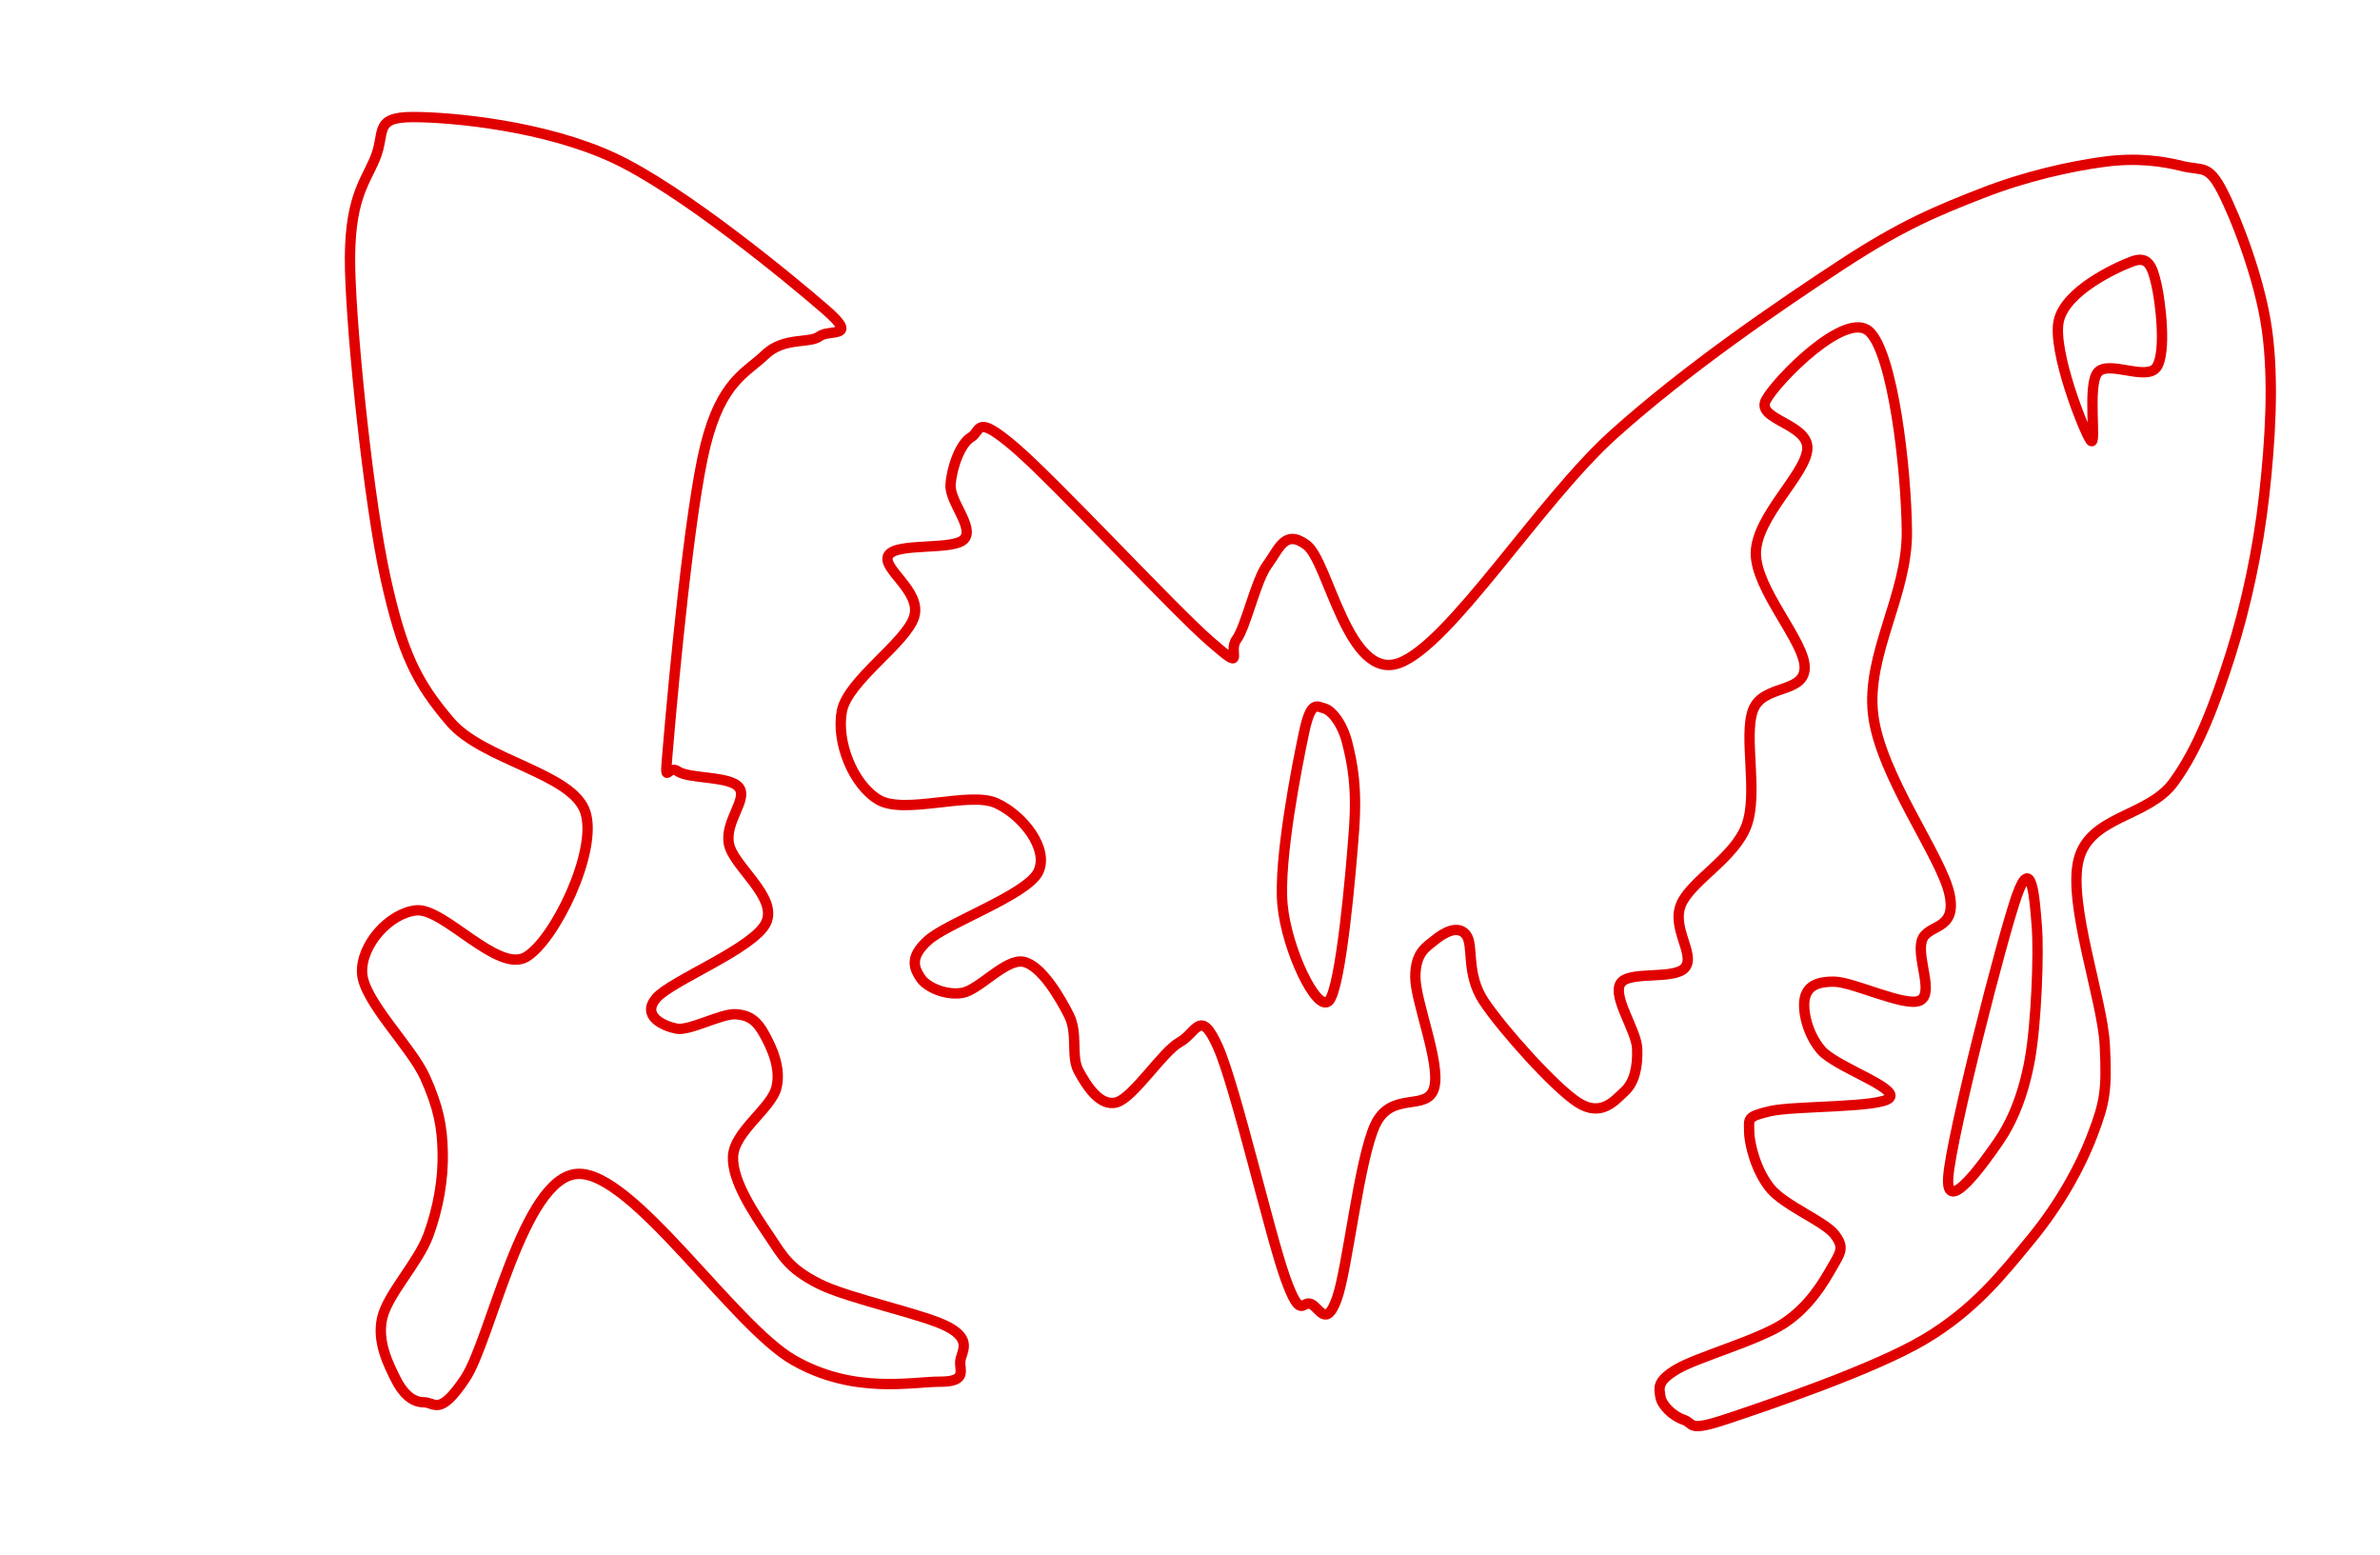
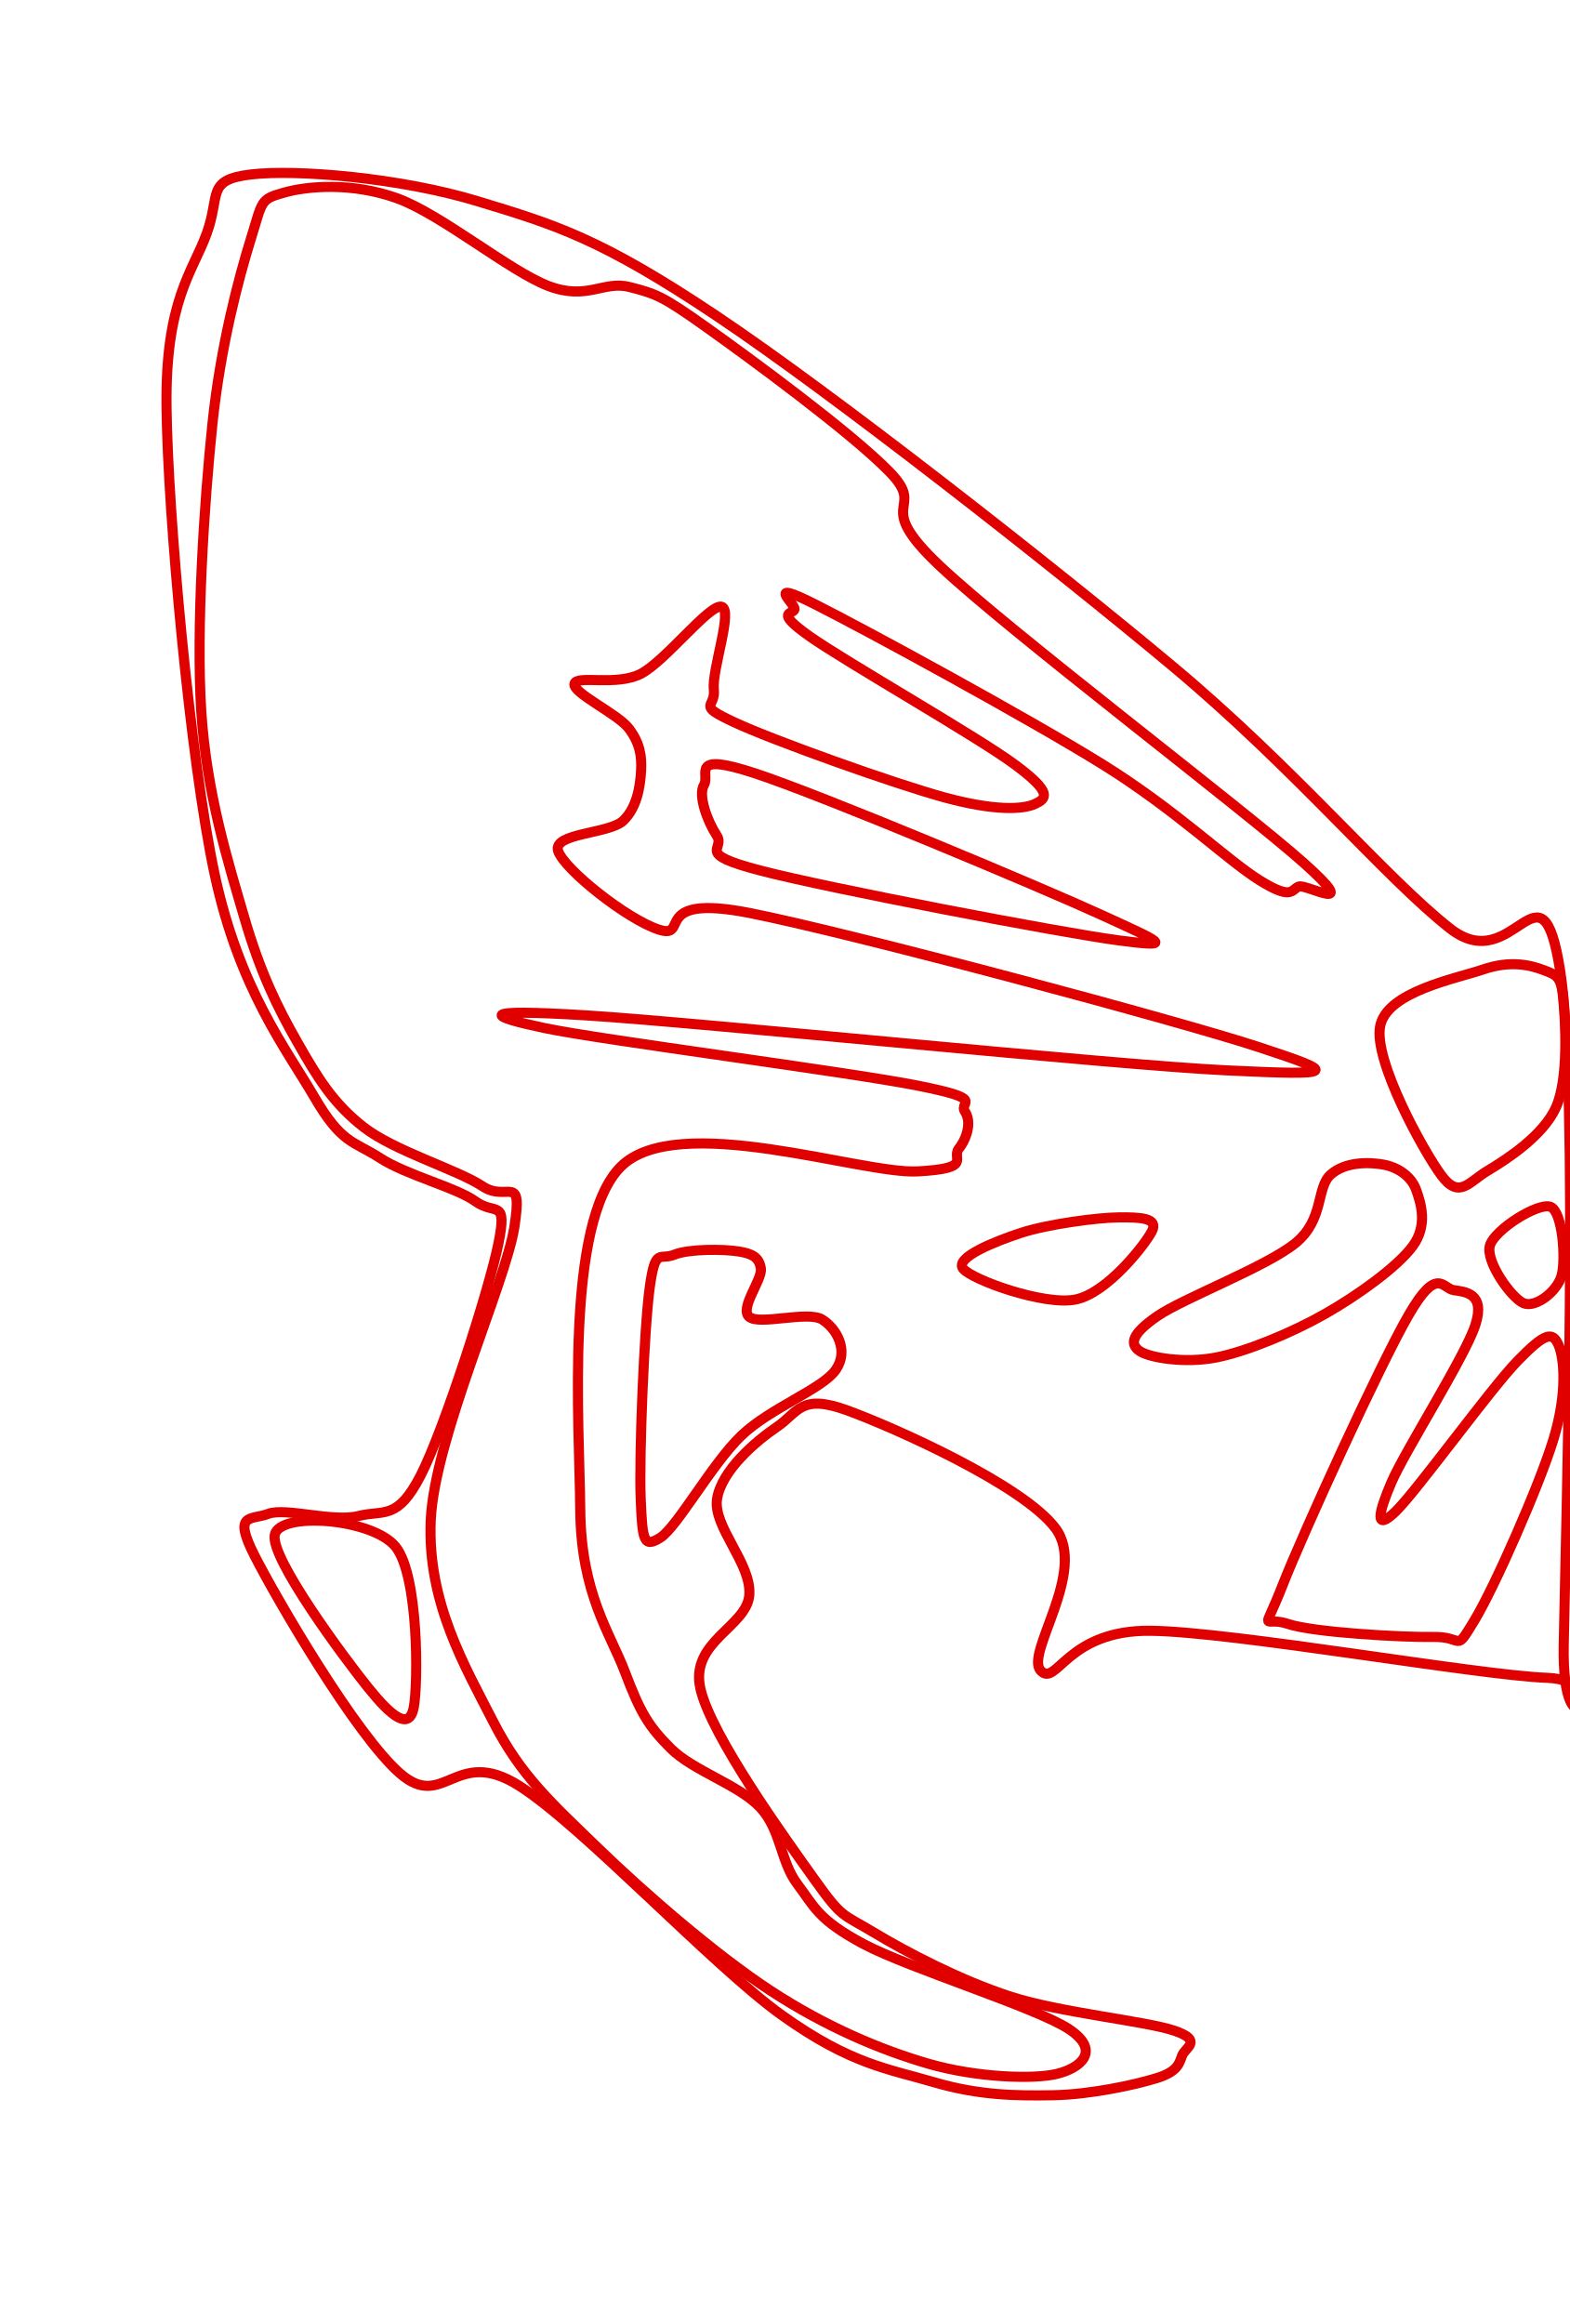
- <svg xmlns="http://www.w3.org/2000/svg" width="663" height="433" viewBox="0 0 663 433" version="1.1" id="svg1">
+ <svg xmlns="http://www.w3.org/2000/svg" width="289" height="428" viewBox="0 0 289 428" version="1.1" id="svg1">
  <g id="layer1">
-     <path style="fill:none;stroke:#e10000;stroke-width:2.88;stroke-dasharray:none;stroke-opacity:1" d="M 619.07,53.27 C 615.14,45.64 613.51,47.63 608.00,46.27 602.49,44.90 595.33,43.80 586.00,45.07 576.67,46.33 564.17,49.09 552.00,53.87 539.83,58.64 530.10,62.53 513.00,73.73 495.90,84.93 469.94,102.58 449.40,121.07 428.86,139.56 403.97,179.54 389.73,184.67 375.50,189.79 370.11,156.37 364.00,151.80 357.89,147.23 356.32,152.89 353.07,157.27 349.81,161.64 347.11,174.50 344.47,178.07 341.82,181.63 347.50,187.59 337.20,178.67 326.90,169.74 293.79,134.01 282.67,124.53 271.54,115.06 273.44,120.06 270.47,121.80 267.49,123.54 265.11,130.28 264.80,135.00 264.49,139.72 271.48,146.87 268.60,150.13 265.72,153.40 249.86,151.00 247.53,154.60 245.21,158.20 256.83,164.50 254.67,171.73 252.50,178.97 236.19,189.50 234.53,198.00 232.88,206.50 237.57,218.46 244.73,222.73 251.90,227.01 270.12,220.31 277.53,223.67 284.94,227.02 292.38,236.49 289.20,242.87 286.02,249.24 263.92,257.01 258.47,261.93 253.01,266.86 254.88,269.97 256.47,272.40 258.06,274.83 263.22,277.29 268.00,276.53 272.78,275.78 280.17,266.82 285.13,267.87 290.10,268.91 295.24,277.73 297.80,282.80 300.36,287.87 298.26,294.23 300.47,298.27 302.68,302.30 306.38,308.33 311.07,307.00 315.76,305.67 323.90,292.84 328.60,290.27 333.30,287.69 334.36,280.58 339.27,291.53 344.18,302.49 353.76,344.07 358.07,356.00 362.38,367.93 362.74,362.18 365.13,363.13 367.52,364.09 369.41,370.03 372.40,361.73 375.39,353.43 378.54,323.13 383.07,313.33 387.59,303.53 397.67,309.82 399.53,302.93 401.40,296.04 394.22,278.87 394.27,272.00 394.31,265.13 397.44,263.68 399.80,261.73 402.16,259.79 406.13,257.47 408.40,260.33 410.67,263.20 408.20,271.14 413.40,278.93 418.60,286.72 433.07,302.90 439.60,307.07 446.13,311.23 449.86,306.44 452.60,303.93 455.34,301.42 456.27,297.00 456.07,292.00 455.87,287.00 449.17,277.70 451.40,273.93 453.63,270.17 466.64,273.09 469.47,269.40 472.29,265.71 465.49,258.38 468.33,251.80 471.18,245.22 483.20,238.93 486.53,229.93 489.87,220.93 485.63,205.12 488.33,197.80 491.03,190.48 502.60,193.30 502.73,186.00 502.87,178.70 489.01,164.16 489.13,154.00 489.26,143.84 503.00,132.16 503.47,125.07 503.93,117.98 489.06,116.92 491.93,111.47 494.81,106.01 514.19,86.24 520.73,92.33 527.28,98.42 531.02,130.22 531.20,148.00 531.38,165.78 519.82,182.17 521.80,199.00 523.78,215.83 540.81,238.49 543.07,249.00 545.32,259.51 536.71,257.12 535.33,262.07 533.96,267.01 538.86,276.78 534.80,278.67 530.74,280.56 516.34,273.48 511.00,273.40 505.66,273.32 503.34,275.02 502.73,278.20 502.12,281.38 503.39,287.88 507.33,292.47 511.28,297.06 528.78,302.90 526.40,305.73 524.02,308.57 499.59,307.91 493.07,309.47 486.54,311.02 487.24,311.48 487.27,315.07 487.29,318.66 489.23,326.21 493.20,331.00 497.17,335.79 508.21,340.13 511.07,343.80 513.92,347.47 512.70,348.87 510.33,353.00 507.97,357.13 504.07,363.88 496.87,368.60 489.67,373.32 472.86,377.94 467.13,381.33 461.41,384.72 462.22,386.59 462.53,388.93 462.84,391.28 465.92,394.36 469.00,395.40 472.08,396.44 469.83,398.92 481.00,395.20 492.17,391.48 521.86,381.43 536.00,373.07 550.14,364.70 558.04,354.51 565.87,345.00 573.69,335.49 579.52,325.00 582.93,316.00 586.34,307.00 586.98,303.78 586.33,291.00 585.69,278.22 575.89,251.50 579.07,239.33 582.24,227.17 598.33,227.56 605.40,218.00 612.47,208.44 617.24,195.33 621.47,182.00 625.69,168.67 629.06,153.00 630.73,138.00 632.41,123.00 633.48,106.12 631.53,92.00 629.59,77.88 622.99,60.89 619.07,53.27 z" id="path1" />
-     <path style="fill:none;stroke:#e10000;stroke-width:2.88;stroke-dasharray:none;stroke-opacity:1" d="M 115.00,32.60 C 103.92,32.60 107.44,36.93 104.53,44.00 101.62,51.07 97.06,55.50 97.53,75.00 98.01,94.50 102.76,140.00 107.40,161.00 112.04,182.00 116.12,190.13 125.40,201.00 134.68,211.87 159.54,215.28 163.07,226.20 166.59,237.12 154.38,261.98 146.53,266.53 138.69,271.09 123.61,252.79 116.00,253.53 108.39,254.28 100.47,263.26 100.87,271.00 101.27,278.74 114.66,291.67 118.40,300.00 122.14,308.33 123.18,313.67 123.33,321.00 123.49,328.33 122.14,336.32 119.33,344.00 116.52,351.68 107.99,360.40 106.47,367.07 104.94,373.73 108.28,380.09 110.20,384.00 112.12,387.91 114.78,390.53 118.00,390.53 121.22,390.53 122.39,394.60 129.53,384.00 136.68,373.40 145.61,327.80 160.87,326.93 176.12,326.07 204.22,369.16 221.07,378.80 237.91,388.44 254.19,384.78 261.93,384.80 269.68,384.82 267.16,381.47 267.53,378.93 267.91,376.40 270.79,373.18 264.20,369.60 257.61,366.02 236.34,361.73 228.00,357.47 219.66,353.20 218.10,349.91 214.13,344.00 210.17,338.09 203.84,328.83 204.20,322.00 204.56,315.17 214.81,308.66 216.27,303.00 217.72,297.34 214.81,291.49 212.93,288.07 211.06,284.64 209.09,282.73 205.00,282.47 200.91,282.20 192.10,287.21 188.40,286.47 184.70,285.72 178.63,282.91 182.80,278.00 186.97,273.09 210.02,264.16 213.40,257.00 216.78,249.84 204.31,241.33 203.07,235.07 201.82,228.80 208.31,222.78 205.93,219.40 203.56,216.02 192.08,217.03 188.80,214.80 185.52,212.57 184.98,221.13 186.27,206.00 187.56,190.87 192.06,141.87 196.53,124.00 201.01,106.13 207.84,103.86 213.13,98.80 218.42,93.74 225.47,95.77 228.27,93.67 231.07,91.57 239.48,94.48 229.93,86.20 220.39,77.92 190.16,52.93 171.00,44.00 151.84,35.07 126.08,32.60 115.00,32.60 z" id="path2" />
-     <path style="fill:none;stroke:#e10000;stroke-width:2.88;stroke-dasharray:none;stroke-opacity:1" d="M 368.87,197.27 C 366.86,196.77 365.20,194.88 363.27,204.00 361.33,213.12 356.11,239.54 357.27,252.00 358.42,264.46 366.88,282.23 370.20,278.73 373.52,275.23 376.34,242.96 377.20,231.00 378.06,219.04 376.72,212.62 375.33,207.00 373.94,201.38 370.88,197.77 368.87,197.27 z" id="path3" />
-     <path style="fill:none;stroke:#e10000;stroke-width:2.88;stroke-dasharray:none;stroke-opacity:1" d="M 561.87,249.33 C 557.76,260.96 543.60,316.29 542.73,327.73 541.87,339.18 552.88,323.46 556.67,318.00 560.46,312.54 563.68,305.00 565.47,295.00 567.26,285.00 568.00,265.61 567.40,258.00 566.80,250.39 565.98,237.71 561.87,249.33 z" id="path4" />
-     <path style="fill:none;stroke:#e10000;stroke-width:2.88;stroke-dasharray:none;stroke-opacity:1" d="M 594.00,72.80 C 589.47,74.47 575.47,80.96 573.53,89.27 571.60,97.58 580.59,120.27 582.40,122.67 584.21,125.07 581.33,107.08 584.40,103.67 587.47,100.26 598.08,106.27 600.80,102.20 603.52,98.13 601.87,84.17 600.73,79.27 599.60,74.37 598.53,71.13 594.00,72.80 z" id="path5" />
+     <path style="fill:none;stroke:#e10000;stroke-width:1.86;stroke-dasharray:none;stroke-opacity:1" d="M 46.20,32.13 C 37.88,33.12 40.66,35.86 38.07,43.00 35.48,50.14 30.42,55.33 30.67,75.00 30.91,94.67 35.00,139.83 39.53,161.00 44.07,182.17 52.79,193.29 57.87,202.00 62.94,210.71 65.04,210.06 70.00,213.27 74.96,216.48 83.97,218.64 87.60,221.27 91.23,223.89 93.49,220.59 91.80,229.00 90.11,237.41 81.77,263.37 77.47,271.73 73.17,280.10 70.68,278.02 66.00,279.20 61.32,280.38 52.59,277.59 49.40,278.80 46.21,280.01 42.82,278.50 46.87,286.47 50.91,294.43 65.54,319.53 73.67,326.60 81.79,333.67 83.88,321.44 95.60,328.87 107.32,336.29 131.27,362.03 144.00,371.13 156.73,380.23 163.67,381.01 172.00,383.47 180.33,385.92 187.17,385.99 194.00,385.87 200.83,385.74 209.04,383.96 213.00,382.73 216.96,381.51 217.18,379.99 217.73,378.53 218.29,377.08 221.62,375.81 216.33,374.00 211.04,372.19 195.22,370.68 186.00,367.67 176.78,364.66 167.02,359.56 161.00,355.93 154.98,352.31 155.20,353.42 149.87,345.93 144.53,338.44 130.98,319.69 129.00,311.00 127.02,302.31 137.49,299.63 138.00,293.80 138.51,287.97 131.22,281.17 132.07,276.00 132.91,270.83 139.08,265.51 143.07,262.80 147.06,260.09 147.44,256.62 156.00,259.73 164.56,262.84 188.46,273.48 194.40,281.47 200.34,289.46 188.73,304.52 191.67,307.67 194.60,310.81 196.44,300.11 212.00,300.33 227.56,300.56 272.33,308.56 285.00,309.00 297.67,309.44 287.61,324.72 288.00,303.00 288.39,281.28 290.82,200.67 287.33,178.67 283.84,156.67 278.96,180.32 267.07,171.00 255.18,161.68 238.51,141.53 216.00,122.73 193.49,103.93 153.33,72.48 132.00,58.20 110.67,43.92 102.30,41.41 88.00,37.07 73.70,32.72 54.52,31.14 46.20,32.13 z" id="path1" />
+     <path style="fill:none;stroke:#e10000;stroke-width:1.86;stroke-dasharray:none;stroke-opacity:1" d="M 52.33,35.47 C 47.87,36.72 48.40,36.91 46.20,44.00 44.00,51.09 40.66,63.50 39.13,78.00 37.61,92.50 36.09,115.83 37.07,131.00 38.04,146.17 42.04,158.83 45.00,169.00 47.96,179.17 51.13,185.57 54.80,192.00 58.47,198.43 61.32,203.19 67.00,207.60 72.68,212.01 84.24,215.40 88.87,218.47 93.49,221.53 96.32,215.74 94.73,226.00 93.14,236.26 79.99,264.83 79.33,280.00 78.68,295.17 85.67,306.94 90.80,317.00 95.93,327.06 101.60,332.06 110.13,340.33 118.67,348.61 131.86,360.04 142.00,366.67 152.14,373.29 162.22,377.52 171.00,380.07 179.78,382.61 190.34,382.99 194.67,381.93 198.99,380.88 202.88,377.72 196.93,373.73 190.99,369.74 167.34,362.46 159.00,358.00 150.66,353.54 150.03,351.19 146.87,347.00 143.70,342.81 143.89,337.03 140.00,332.87 136.11,328.70 127.68,326.14 123.53,322.00 119.39,317.86 117.91,315.33 115.13,308.00 112.36,300.67 107.00,293.52 106.87,278.00 106.73,262.48 103.98,225.24 114.33,214.87 124.69,204.49 158.62,216.29 169.00,215.73 179.38,215.18 175.14,213.37 176.60,211.53 178.06,209.70 179.00,206.67 177.73,204.73 176.47,202.80 181.91,202.50 169.00,199.93 156.09,197.37 110.43,191.49 100.27,189.33 90.10,187.18 87.04,185.70 108.00,187.00 128.96,188.30 205.34,196.16 226.00,197.13 246.66,198.11 246.60,197.70 231.93,192.87 217.27,188.03 156.43,171.74 138.00,168.13 119.57,164.52 127.20,173.10 121.33,171.20 115.47,169.30 103.89,160.08 102.80,156.73 101.71,153.39 112.26,153.59 114.80,151.13 117.34,148.68 117.90,144.83 118.07,142.00 118.23,139.17 117.84,136.81 115.80,134.13 113.76,131.46 105.42,127.61 105.80,125.93 106.18,124.26 113.56,126.43 118.07,124.07 122.58,121.70 130.63,111.26 132.87,111.73 135.10,112.21 131.08,123.39 131.47,126.93 131.86,130.48 128.11,129.68 135.20,133.00 142.29,136.32 164.77,144.36 174.00,146.87 183.23,149.38 188.43,149.07 190.60,148.07 192.77,147.07 193.91,146.01 187.00,140.87 180.09,135.72 155.91,121.98 149.13,117.20 142.36,112.42 146.18,113.19 146.33,112.20 146.49,111.21 140.62,106.51 150.07,111.27 159.51,116.02 189.34,132.26 203.00,140.73 216.66,149.21 225.97,158.38 232.00,162.13 238.03,165.89 237.84,163.80 239.20,163.27 240.56,162.73 251.16,168.78 240.13,158.93 229.11,149.09 185.79,116.21 173.07,104.20 160.34,92.19 170.98,94.20 163.80,86.87 156.62,79.53 137.97,65.87 130.00,60.20 122.03,54.53 120.83,54.12 116.00,52.87 111.17,51.61 108.17,55.40 101.00,52.67 93.83,49.93 81.11,39.33 73.00,36.47 64.89,33.60 56.80,34.21 52.33,35.47 z" id="path2" />
+     <path style="fill:none;stroke:#e10000;stroke-width:1.86;stroke-dasharray:none;stroke-opacity:1" d="M 287.00,247.60 C 285.90,245.20 284.53,245.47 279.53,250.60 274.53,255.73 260.88,274.67 257.00,278.40 253.12,282.13 253.81,278.73 256.27,273.00 258.72,267.27 269.82,249.90 271.73,244.00 273.64,238.10 269.78,237.91 267.73,237.60 265.69,237.29 264.72,233.07 259.47,242.13 254.21,251.20 239.91,282.51 236.20,292.00 232.49,301.49 232.57,297.49 237.20,299.07 241.83,300.64 258.28,301.57 264.00,301.47 269.72,301.37 267.84,304.54 271.53,298.47 275.22,292.39 283.56,273.48 286.13,265.00 288.71,256.52 288.10,250.00 287.00,247.60 z" id="path3" />
+     <path style="fill:none;stroke:#e10000;stroke-width:1.86;stroke-dasharray:none;stroke-opacity:1" d="M 136.00,230.47 C 133.34,230.04 126.92,229.97 124.20,231.07 121.48,232.17 120.70,229.58 119.67,237.07 118.63,244.56 117.68,268.31 118.00,276.00 118.32,283.69 118.51,285.13 121.60,283.20 124.69,281.27 131.14,269.56 136.53,264.40 141.92,259.24 151.46,255.83 153.93,252.27 156.41,248.70 154.06,244.62 151.40,243.00 148.74,241.38 139.88,244.10 138.00,242.53 136.12,240.97 140.47,235.61 140.13,233.60 139.80,231.59 138.66,230.89 136.00,230.47 z" id="path4" />
+     <path style="fill:none;stroke:#e10000;stroke-width:1.86;stroke-dasharray:none;stroke-opacity:1" d="M 284.33,178.67 C 281.88,177.74 278.22,176.82 273.20,178.53 268.18,180.24 255.49,182.61 254.20,188.93 252.91,195.26 262.17,212.02 265.47,216.47 268.77,220.91 270.48,217.70 274.00,215.60 277.52,213.50 284.28,209.12 286.60,203.87 288.92,198.61 288.31,188.27 287.93,184.07 287.56,179.87 286.79,179.59 284.33,178.67 z" id="path5" />
+     <path style="fill:none;stroke:#e10000;stroke-width:1.86;stroke-dasharray:none;stroke-opacity:1" d="M 129.67,144.53 C 128.50,146.44 130.27,151.23 132.00,153.87 133.73,156.50 127.71,157.11 140.07,160.33 152.42,163.56 195.66,171.83 206.13,173.20 216.61,174.57 214.12,173.67 202.93,168.53 191.74,163.40 151.21,146.40 139.00,142.40 126.79,138.40 130.83,142.62 129.67,144.53 z" id="path6" />
+     <path style="fill:none;stroke:#e10000;stroke-width:1.86;stroke-dasharray:none;stroke-opacity:1" d="M 260.80,219.07 C 259.89,216.57 257.36,214.92 254.73,214.47 252.11,214.01 247.76,213.92 245.07,216.33 242.38,218.74 243.92,224.59 238.60,228.93 233.28,233.28 217.92,239.09 213.13,242.40 208.34,245.71 208.06,247.53 209.87,248.80 211.68,250.07 218.31,251.13 224.00,250.00 229.69,248.87 237.97,245.42 244.00,242.00 250.03,238.58 257.40,233.29 260.20,229.47 263.00,225.64 261.71,221.57 260.80,219.07 z" id="path7" />
+     <path style="fill:none;stroke:#e10000;stroke-width:1.86;stroke-dasharray:none;stroke-opacity:1" d="M 50.60,282.67 C 49.76,286.99 63.53,305.50 67.80,310.80 72.07,316.10 75.36,318.79 76.20,314.47 77.04,310.14 77.13,290.17 72.87,284.87 68.60,279.57 51.44,278.34 50.60,282.67 z" id="path8" />
+     <path style="fill:none;stroke:#e10000;stroke-width:1.86;stroke-dasharray:none;stroke-opacity:1" d="M 212.13,226.80 C 213.46,224.28 210.02,224.16 206.00,224.20 201.98,224.24 192.77,225.49 188.00,227.07 183.23,228.64 175.72,231.62 177.40,233.67 179.08,235.71 192.28,240.48 198.07,239.33 203.86,238.19 210.81,229.32 212.13,226.80 z" id="path9" />
+     <path style="fill:none;stroke:#e10000;stroke-width:1.86;stroke-dasharray:none;stroke-opacity:1" d="M 285.60,222.27 C 283.40,221.34 275.23,226.44 274.40,229.40 273.57,232.36 278.40,239.08 280.60,240.00 282.80,240.92 286.77,237.89 287.60,234.93 288.43,231.98 287.80,223.19 285.60,222.27 z" id="path10" />
  </g>
</svg>
